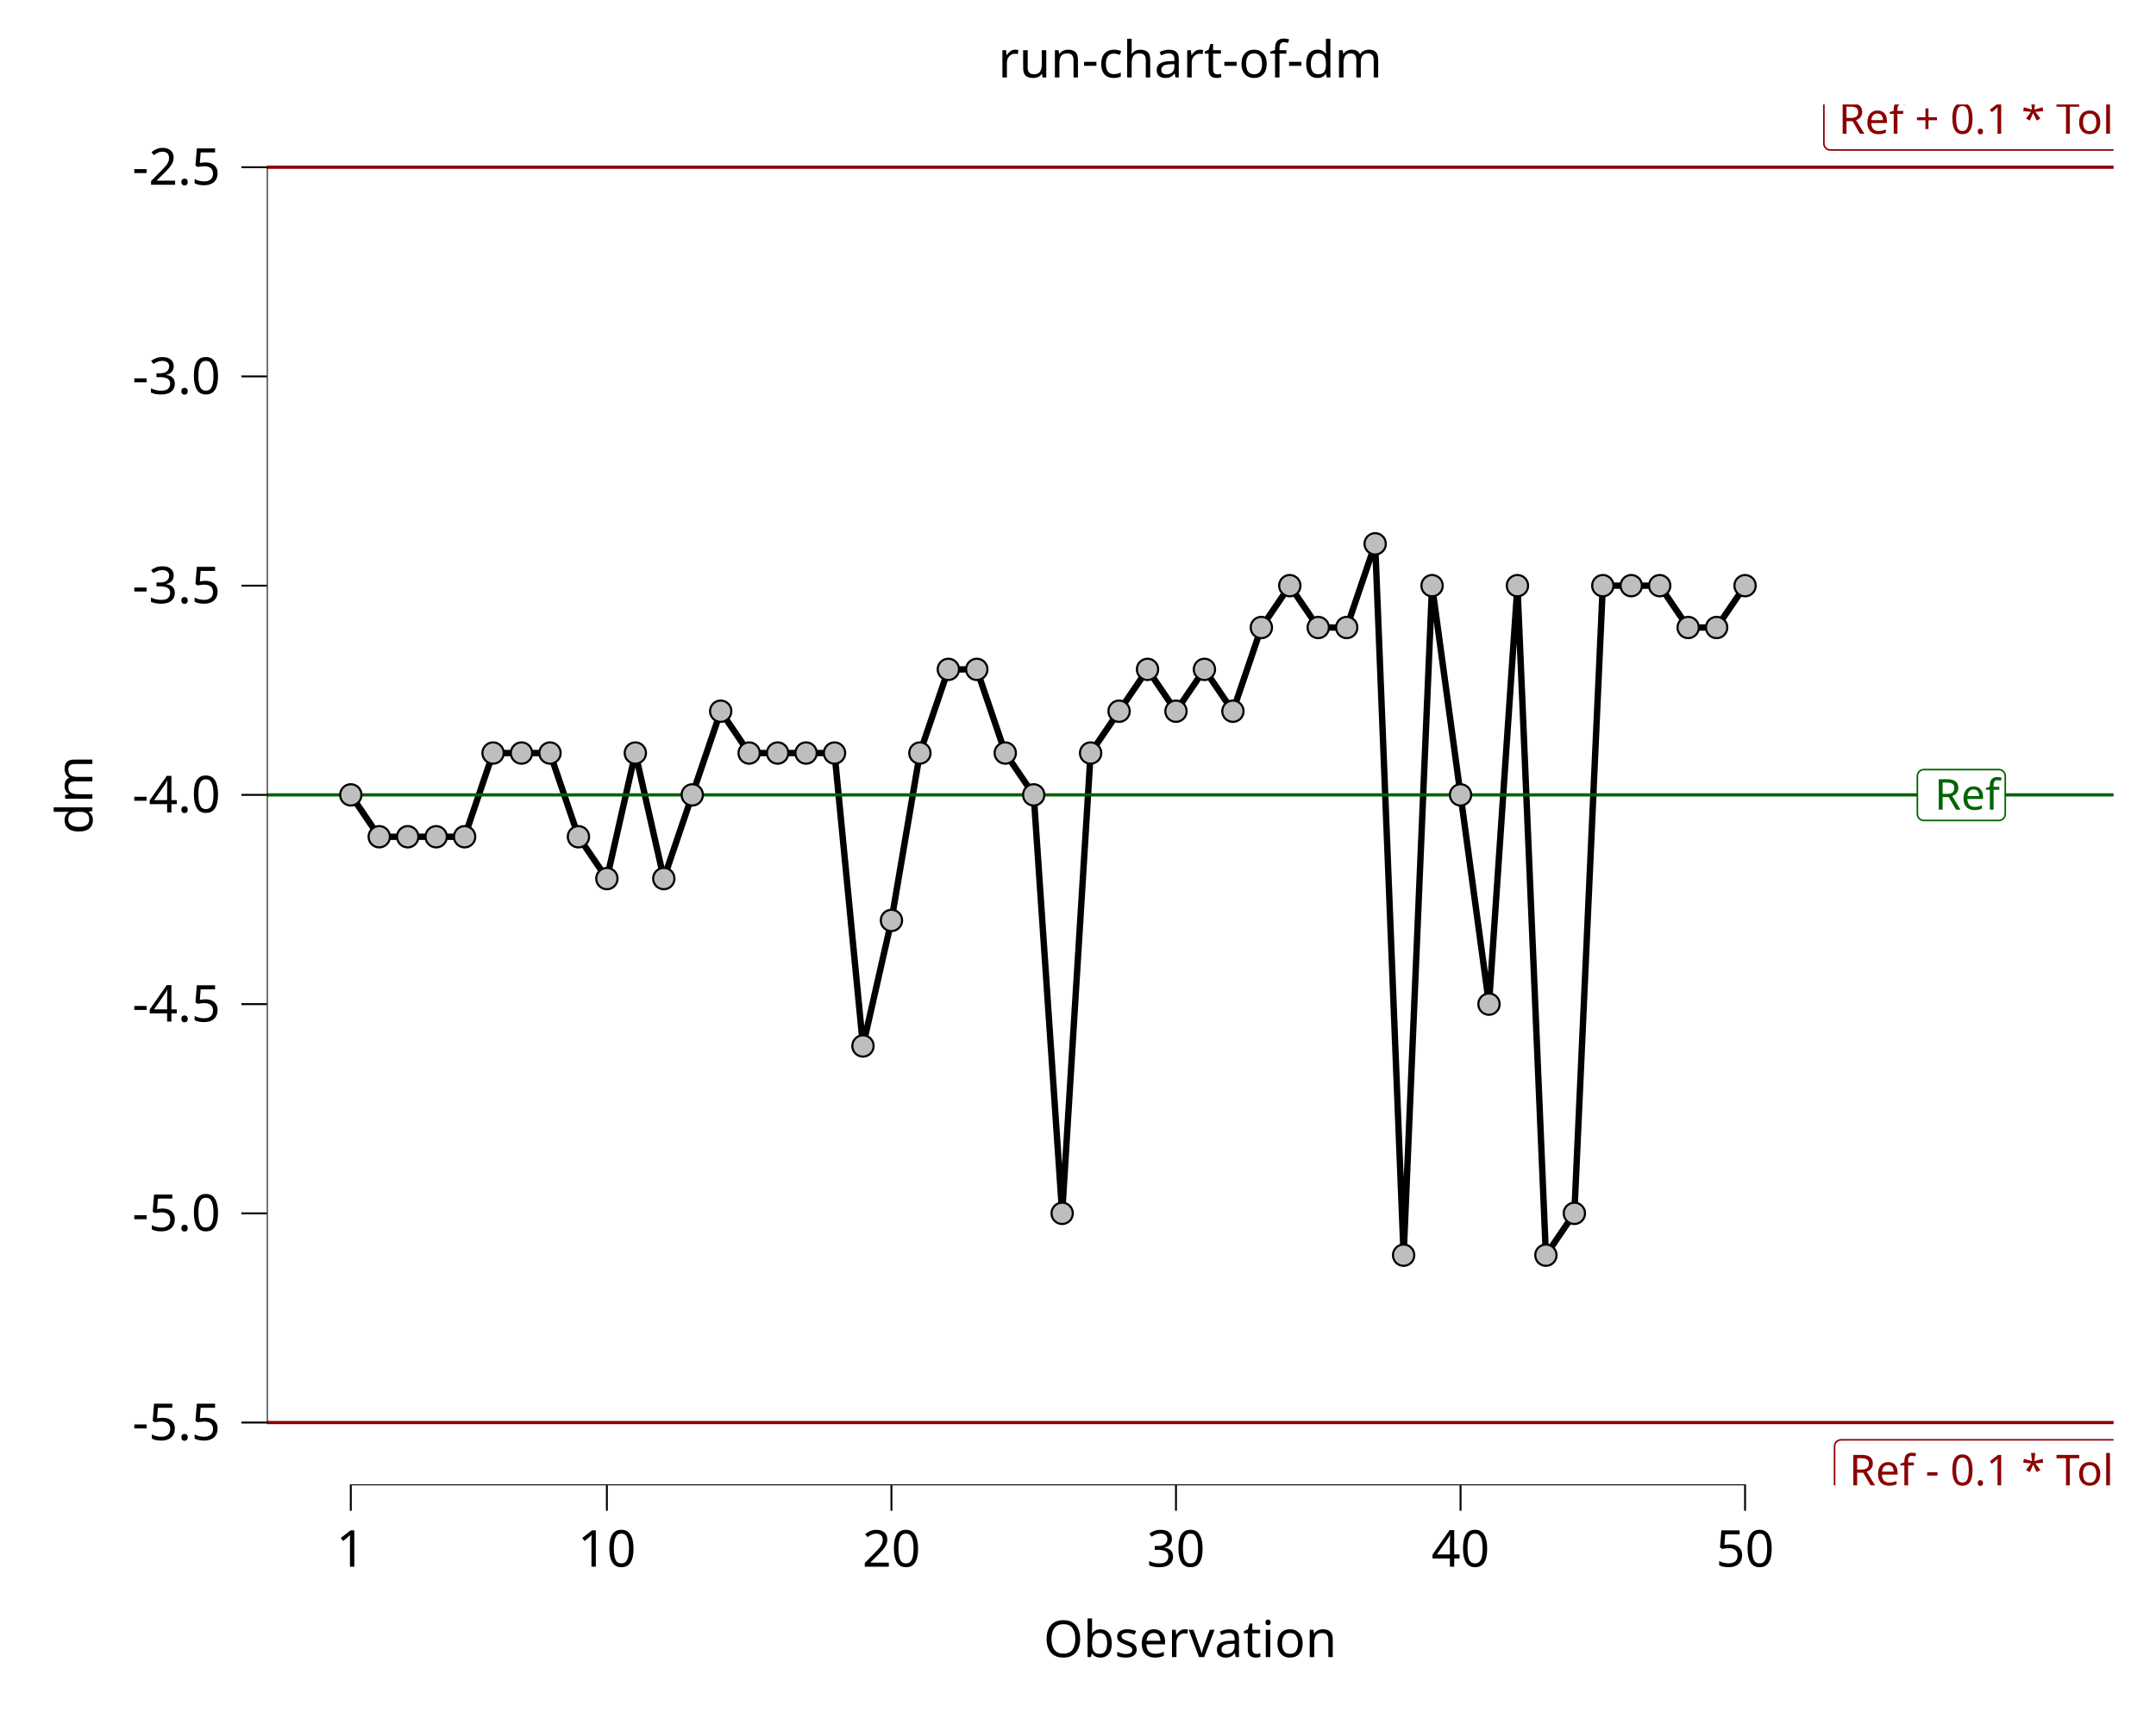
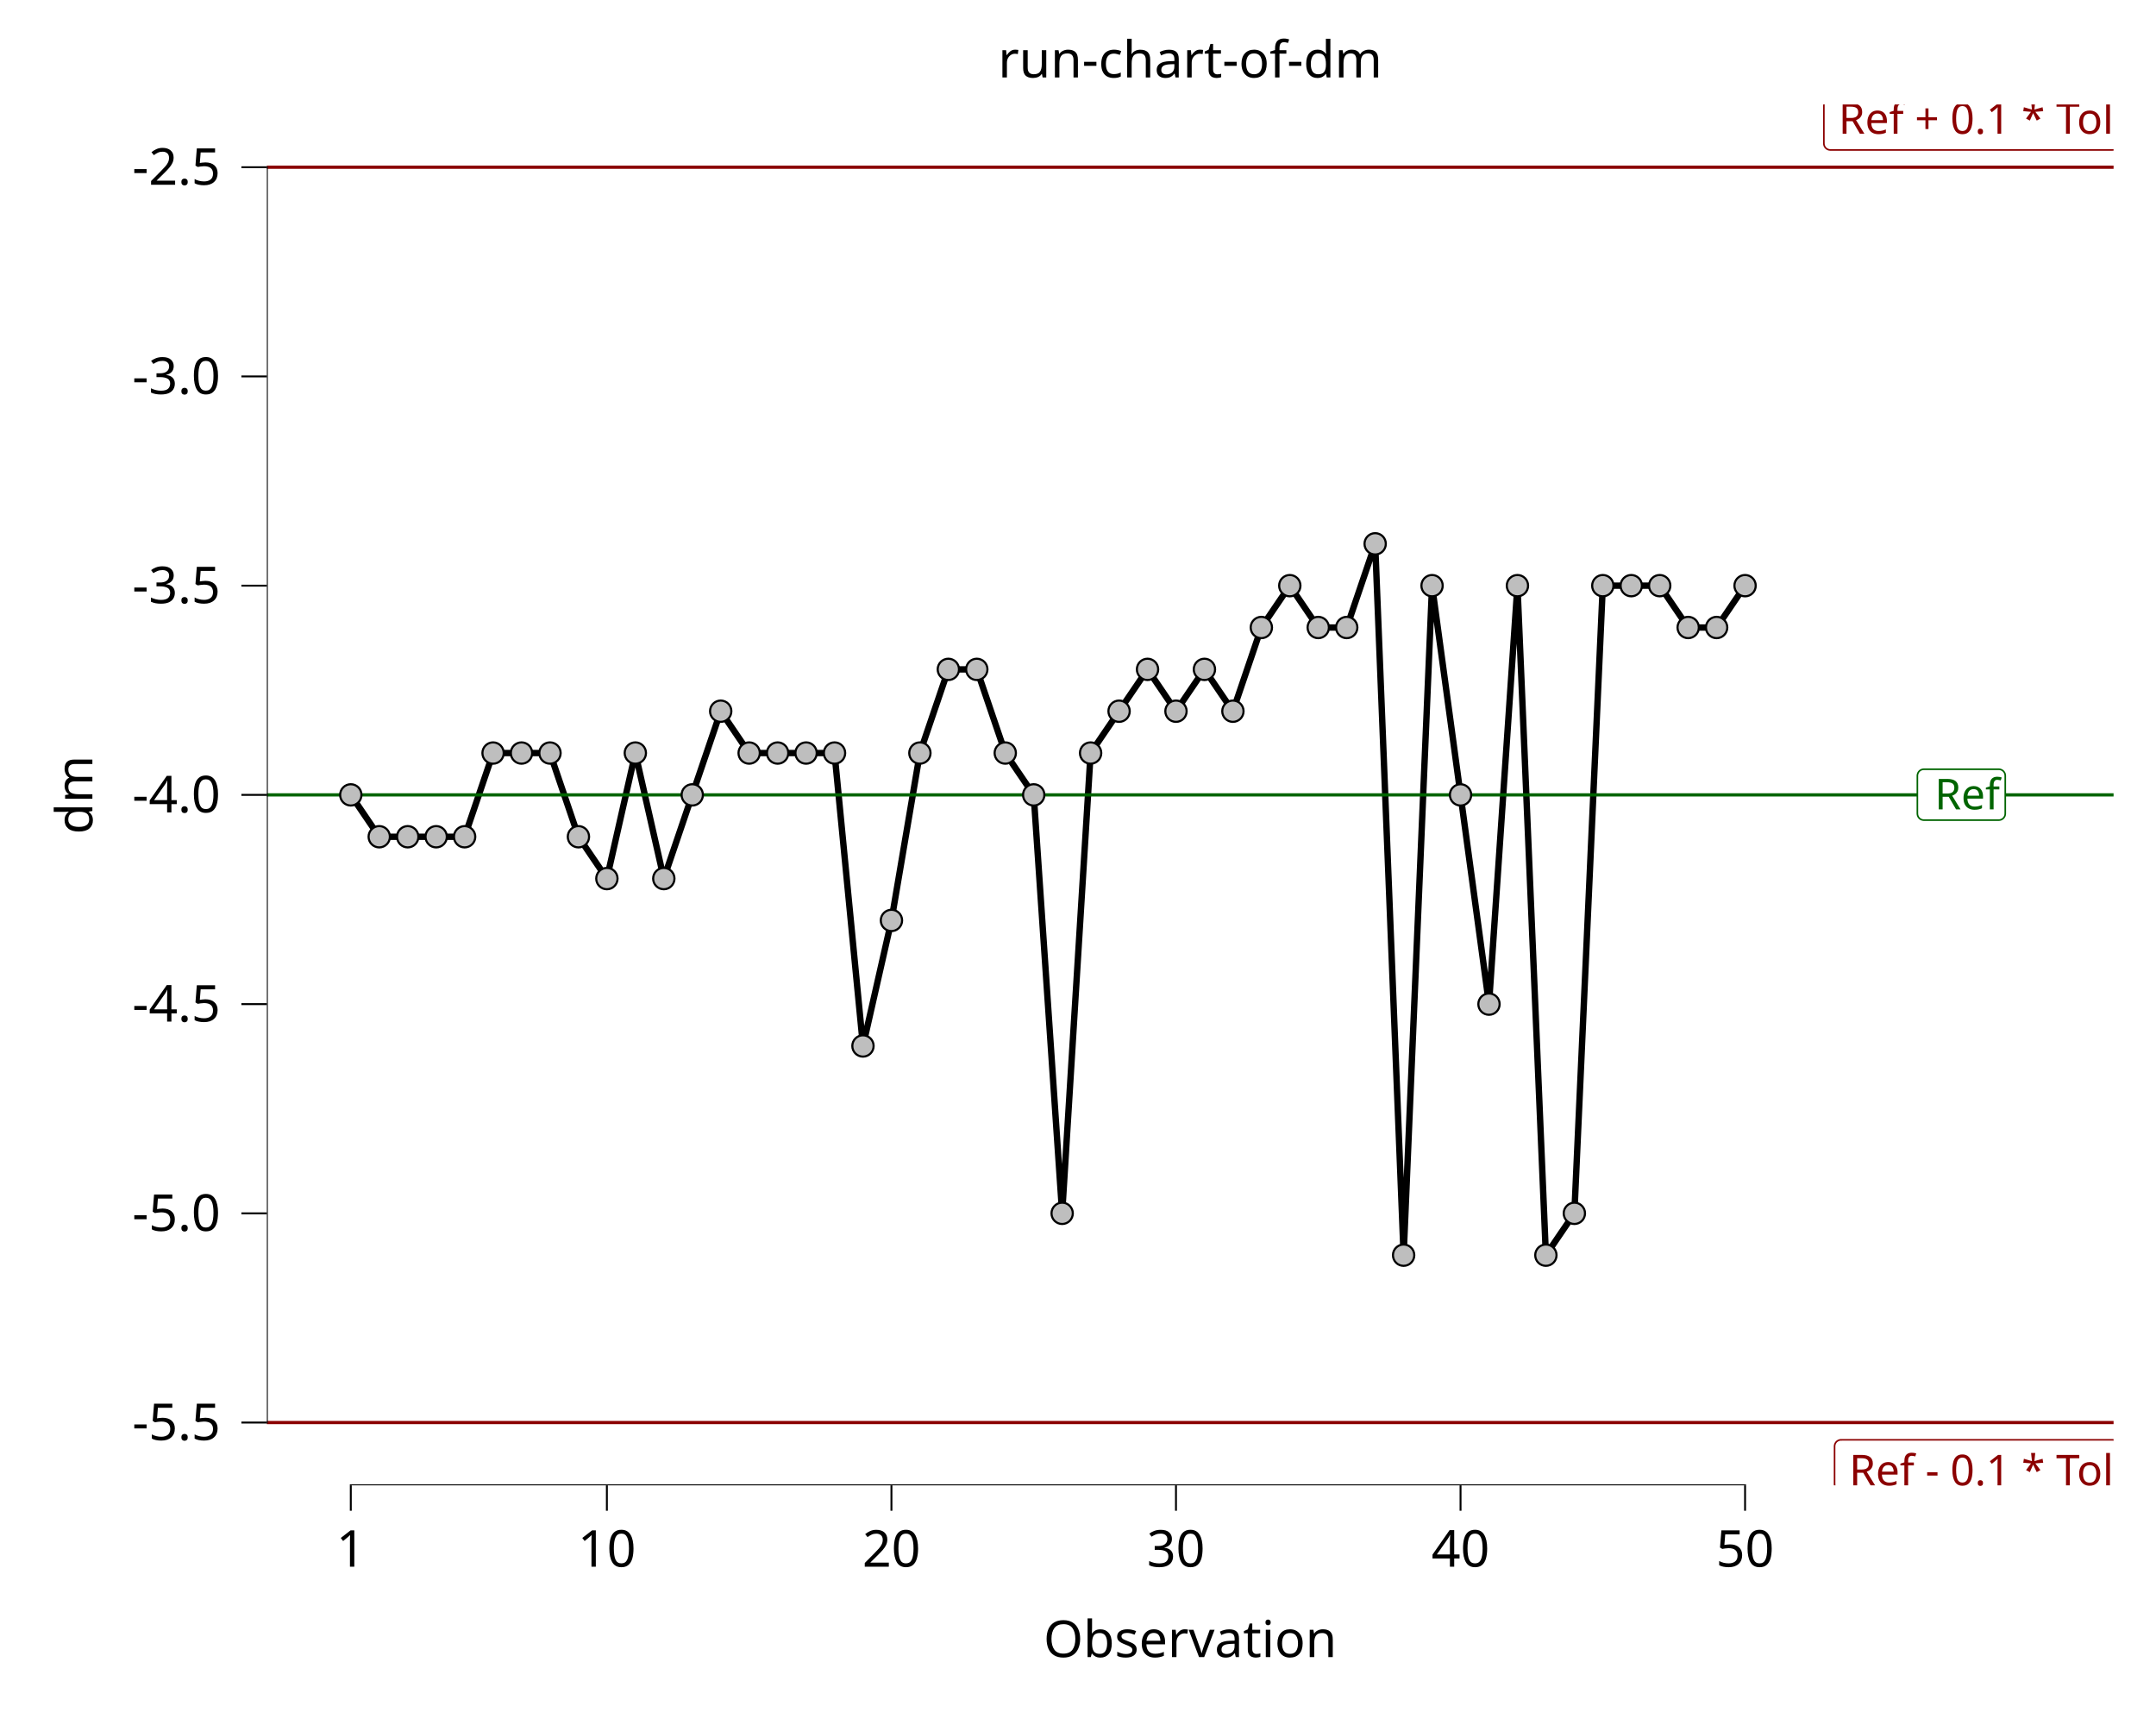
<svg xmlns="http://www.w3.org/2000/svg" class="svglite" data-engine-version="2.0" width="720.00pt" height="576.00pt" viewBox="0 0 720.00 576.00">
  <defs>
    <style type="text/css">
    .svglite line, .svglite polyline, .svglite polygon, .svglite path, .svglite rect, .svglite circle {
      fill: none;
      stroke: #000000;
      stroke-linecap: round;
      stroke-linejoin: round;
      stroke-miterlimit: 10.00;
    }
  </style>
  </defs>
  <rect width="100%" height="100%" style="stroke: none; fill: #FFFFFF;" />
  <defs>
    <clipPath id="cpMC4wMHw3MjAuMDB8MC4wMHw1NzYuMDA=">
      <rect x="0.00" y="0.00" width="720.00" height="576.00" />
    </clipPath>
  </defs>
  <g clip-path="url(#cpMC4wMHw3MjAuMDB8MC4wMHw1NzYuMDA=)">
    <rect x="-0" y="0.00" width="720.00" height="576.00" style="stroke-width: 10.67; stroke: none;" />
  </g>
  <defs>
    <clipPath id="cpODkuMTJ8NzA1LjgzfDM0Ljg4fDQ5NS45Nw==">
      <rect x="89.12" y="34.88" width="616.71" height="461.09" />
    </clipPath>
  </defs>
  <g clip-path="url(#cpODkuMTJ8NzA1LjgzfDM0Ljg4fDQ5NS45Nw==)">
    <rect x="89.12" y="34.88" width="616.71" height="461.09" style="stroke-width: 10.67; stroke: none;" />
    <line x1="89.12" y1="55.84" x2="705.83" y2="55.84" style="stroke-width: 1.07; stroke: #8B0000; stroke-linecap: butt;" />
    <polygon points="611.24,50.07 705.47,50.07 705.38,50.07 705.73,50.06 706.07,49.99 706.39,49.86 706.69,49.69 706.96,49.47 707.19,49.21 707.38,48.92 707.52,48.60 707.60,48.26 707.63,47.91 707.63,47.91 707.63,35.24 707.63,35.24 707.60,34.89 707.52,34.56 707.38,34.24 707.19,33.94 706.96,33.68 706.69,33.46 706.39,33.29 706.07,33.17 705.73,33.10 705.47,33.08 611.24,33.08 611.51,33.10 611.16,33.08 610.81,33.12 610.48,33.22 610.16,33.37 609.88,33.57 609.63,33.81 609.42,34.09 609.26,34.39 609.15,34.72 609.09,35.07 609.08,35.24 609.08,47.91 609.09,47.74 609.09,48.09 609.15,48.43 609.26,48.76 609.42,49.07 609.63,49.34 609.88,49.59 610.16,49.78 610.48,49.93 610.81,50.03 611.16,50.07 " style="stroke-width: 0.53; stroke: #8B0000; fill: #FFFFFF;" />
    <text x="705.83" y="44.67" text-anchor="end" style="font-size: 14.23px; fill: #8B0000; font-family: sans;" textLength="91.34px" lengthAdjust="spacingAndGlyphs">Ref + 0.1 * Tol</text>
    <line x1="89.12" y1="475.01" x2="705.83" y2="475.01" style="stroke-width: 1.07; stroke: #8B0000; stroke-linecap: butt;" />
    <polygon points="614.82,497.77 705.47,497.77 705.38,497.76 705.73,497.75 706.07,497.68 706.39,497.56 706.69,497.38 706.96,497.16 707.19,496.90 707.38,496.61 707.52,496.29 707.60,495.95 707.63,495.61 707.63,495.61 707.63,482.94 707.63,482.94 707.60,482.59 707.52,482.25 707.38,481.93 707.19,481.64 706.96,481.38 706.69,481.16 706.39,480.98 706.07,480.86 705.73,480.79 705.47,480.78 614.82,480.78 615.08,480.79 614.73,480.78 614.39,480.82 614.06,480.92 613.74,481.07 613.46,481.26 613.20,481.50 613.00,481.78 612.83,482.09 612.72,482.42 612.67,482.76 612.66,482.94 612.66,495.61 612.67,495.43 612.67,495.78 612.72,496.12 612.83,496.45 613.00,496.76 613.20,497.04 613.46,497.28 613.74,497.48 614.06,497.63 614.39,497.72 614.73,497.76 " style="stroke-width: 0.53; stroke: #8B0000; fill: #FFFFFF;" />
    <text x="705.83" y="495.97" text-anchor="end" style="font-size: 14.23px; fill: #8B0000; font-family: sans;" textLength="87.77px" lengthAdjust="spacingAndGlyphs">Ref - 0.1 * Tol</text>
    <polyline points="117.15,265.42 126.65,279.40 136.16,279.40 145.66,279.40 155.16,279.40 164.66,251.45 174.16,251.45 183.67,251.45 193.17,279.40 202.67,293.37 212.17,251.45 221.68,293.37 231.18,265.42 240.68,237.48 250.18,251.45 259.69,251.45 269.19,251.45 278.69,251.45 288.19,349.26 297.70,307.34 307.20,251.45 316.70,223.51 326.20,223.51 335.71,251.45 345.21,265.42 354.71,405.15 364.21,251.45 373.72,237.48 383.22,223.51 392.72,237.48 402.22,223.51 411.73,237.48 421.23,209.53 430.73,195.56 440.23,209.53 449.74,209.53 459.24,181.59 468.74,419.12 478.24,195.56 487.75,265.42 497.25,335.29 506.75,195.56 516.25,419.12 525.76,405.15 535.26,195.56 544.76,195.56 554.26,195.56 563.77,209.53 573.27,209.53 582.77,195.56 " style="stroke-width: 2.13; stroke-linecap: butt;" />
    <line x1="89.12" y1="265.42" x2="705.83" y2="265.42" style="stroke-width: 1.07; stroke: #006400; stroke-linecap: butt;" />
-     <polygon points="642.47,273.96 667.50,273.96 667.41,273.96 667.76,273.94 668.10,273.87 668.42,273.75 668.72,273.58 668.99,273.36 669.22,273.10 669.41,272.80 669.54,272.48 669.63,272.15 669.66,271.80 669.66,271.80 669.66,259.13 669.66,259.13 669.63,258.78 669.54,258.44 669.41,258.12 669.22,257.83 668.99,257.57 668.72,257.35 668.42,257.18 668.10,257.05 667.76,256.98 667.50,256.97 642.47,256.97 642.73,256.98 642.39,256.97 642.04,257.01 641.71,257.11 641.39,257.26 641.11,257.46 640.86,257.70 640.65,257.97 640.49,258.28 640.38,258.61 640.32,258.95 640.31,259.13 640.31,271.80 640.32,271.63 640.32,271.97 640.38,272.32 640.49,272.65 640.65,272.95 640.86,273.23 641.11,273.47 641.39,273.67 641.71,273.82 642.04,273.92 642.39,273.96 " style="stroke-width: 0.53; stroke: #006400; fill: #FFFFFF;" />
-     <text x="667.86" y="270.36" text-anchor="end" style="font-size: 14.23px; fill: #006400; font-family: sans;" textLength="22.14px" lengthAdjust="spacingAndGlyphs">Ref</text>
+     <polygon points="642.47,273.85 667.50,273.85 667.41,273.85 667.76,273.83 668.10,273.76 668.42,273.64 668.72,273.46 668.99,273.25 669.22,272.98 669.41,272.69 669.55,272.37 669.63,272.03 669.66,271.69 669.66,271.69 669.66,259.02 669.66,259.02 669.63,258.67 669.55,258.33 669.41,258.01 669.22,257.72 668.99,257.46 668.72,257.24 668.42,257.07 668.10,256.94 667.76,256.87 667.50,256.86 642.47,256.86 642.73,256.87 642.39,256.86 642.04,256.90 641.71,257.00 641.39,257.15 641.11,257.34 640.86,257.58 640.65,257.86 640.49,258.17 640.38,258.50 640.32,258.84 640.31,259.02 640.31,271.69 640.32,271.51 640.32,271.86 640.38,272.20 640.49,272.53 640.65,272.84 640.86,273.12 641.11,273.36 641.39,273.56 641.71,273.71 642.04,273.80 642.39,273.85 " style="stroke-width: 0.53; stroke: #006400; fill: #FFFFFF;" />
+     <text x="667.86" y="270.25" text-anchor="end" style="font-size: 14.23px; fill: #006400; font-family: sans;" textLength="22.14px" lengthAdjust="spacingAndGlyphs">Ref</text>
    <line x1="116.83" y1="495.97" x2="583.09" y2="495.97" style="stroke-width: 0.64; stroke-linecap: butt;" />
    <line x1="89.12" y1="475.33" x2="89.12" y2="55.52" style="stroke-width: 0.64; stroke-linecap: butt;" />
    <circle cx="117.15" cy="265.42" r="3.56" style="stroke-width: 0.71; fill: #BEBEBE;" />
    <circle cx="126.65" cy="279.40" r="3.56" style="stroke-width: 0.71; fill: #BEBEBE;" />
    <circle cx="136.16" cy="279.40" r="3.56" style="stroke-width: 0.71; fill: #BEBEBE;" />
    <circle cx="145.66" cy="279.40" r="3.56" style="stroke-width: 0.71; fill: #BEBEBE;" />
    <circle cx="155.16" cy="279.40" r="3.56" style="stroke-width: 0.71; fill: #BEBEBE;" />
    <circle cx="164.66" cy="251.45" r="3.56" style="stroke-width: 0.71; fill: #BEBEBE;" />
    <circle cx="174.16" cy="251.45" r="3.56" style="stroke-width: 0.71; fill: #BEBEBE;" />
    <circle cx="183.67" cy="251.45" r="3.56" style="stroke-width: 0.71; fill: #BEBEBE;" />
    <circle cx="193.17" cy="279.40" r="3.56" style="stroke-width: 0.71; fill: #BEBEBE;" />
    <circle cx="202.67" cy="293.37" r="3.56" style="stroke-width: 0.71; fill: #BEBEBE;" />
    <circle cx="212.17" cy="251.45" r="3.56" style="stroke-width: 0.71; fill: #BEBEBE;" />
    <circle cx="221.68" cy="293.37" r="3.56" style="stroke-width: 0.71; fill: #BEBEBE;" />
    <circle cx="231.18" cy="265.42" r="3.56" style="stroke-width: 0.71; fill: #BEBEBE;" />
    <circle cx="240.68" cy="237.48" r="3.56" style="stroke-width: 0.71; fill: #BEBEBE;" />
    <circle cx="250.18" cy="251.45" r="3.56" style="stroke-width: 0.71; fill: #BEBEBE;" />
    <circle cx="259.69" cy="251.45" r="3.56" style="stroke-width: 0.71; fill: #BEBEBE;" />
    <circle cx="269.19" cy="251.45" r="3.56" style="stroke-width: 0.71; fill: #BEBEBE;" />
    <circle cx="278.69" cy="251.45" r="3.56" style="stroke-width: 0.71; fill: #BEBEBE;" />
    <circle cx="288.19" cy="349.26" r="3.56" style="stroke-width: 0.71; fill: #BEBEBE;" />
    <circle cx="297.70" cy="307.34" r="3.56" style="stroke-width: 0.71; fill: #BEBEBE;" />
    <circle cx="307.20" cy="251.45" r="3.56" style="stroke-width: 0.71; fill: #BEBEBE;" />
    <circle cx="316.70" cy="223.51" r="3.56" style="stroke-width: 0.71; fill: #BEBEBE;" />
    <circle cx="326.20" cy="223.51" r="3.56" style="stroke-width: 0.71; fill: #BEBEBE;" />
    <circle cx="335.71" cy="251.45" r="3.56" style="stroke-width: 0.71; fill: #BEBEBE;" />
    <circle cx="345.21" cy="265.42" r="3.56" style="stroke-width: 0.71; fill: #BEBEBE;" />
    <circle cx="354.71" cy="405.15" r="3.56" style="stroke-width: 0.71; fill: #BEBEBE;" />
    <circle cx="364.21" cy="251.45" r="3.56" style="stroke-width: 0.71; fill: #BEBEBE;" />
    <circle cx="373.72" cy="237.48" r="3.56" style="stroke-width: 0.71; fill: #BEBEBE;" />
    <circle cx="383.22" cy="223.51" r="3.56" style="stroke-width: 0.71; fill: #BEBEBE;" />
    <circle cx="392.72" cy="237.48" r="3.56" style="stroke-width: 0.71; fill: #BEBEBE;" />
    <circle cx="402.22" cy="223.51" r="3.56" style="stroke-width: 0.71; fill: #BEBEBE;" />
    <circle cx="411.73" cy="237.48" r="3.56" style="stroke-width: 0.71; fill: #BEBEBE;" />
    <circle cx="421.23" cy="209.53" r="3.56" style="stroke-width: 0.71; fill: #BEBEBE;" />
    <circle cx="430.73" cy="195.56" r="3.56" style="stroke-width: 0.71; fill: #BEBEBE;" />
    <circle cx="440.23" cy="209.53" r="3.56" style="stroke-width: 0.71; fill: #BEBEBE;" />
    <circle cx="449.74" cy="209.53" r="3.56" style="stroke-width: 0.71; fill: #BEBEBE;" />
    <circle cx="459.24" cy="181.59" r="3.56" style="stroke-width: 0.71; fill: #BEBEBE;" />
    <circle cx="468.74" cy="419.12" r="3.56" style="stroke-width: 0.71; fill: #BEBEBE;" />
    <circle cx="478.24" cy="195.56" r="3.56" style="stroke-width: 0.71; fill: #BEBEBE;" />
    <circle cx="487.75" cy="265.42" r="3.56" style="stroke-width: 0.71; fill: #BEBEBE;" />
    <circle cx="497.25" cy="335.29" r="3.56" style="stroke-width: 0.71; fill: #BEBEBE;" />
    <circle cx="506.75" cy="195.56" r="3.56" style="stroke-width: 0.71; fill: #BEBEBE;" />
    <circle cx="516.25" cy="419.12" r="3.56" style="stroke-width: 0.71; fill: #BEBEBE;" />
    <circle cx="525.76" cy="405.15" r="3.56" style="stroke-width: 0.71; fill: #BEBEBE;" />
    <circle cx="535.26" cy="195.56" r="3.56" style="stroke-width: 0.71; fill: #BEBEBE;" />
    <circle cx="544.76" cy="195.56" r="3.56" style="stroke-width: 0.71; fill: #BEBEBE;" />
    <circle cx="554.26" cy="195.56" r="3.56" style="stroke-width: 0.71; fill: #BEBEBE;" />
    <circle cx="563.77" cy="209.53" r="3.56" style="stroke-width: 0.71; fill: #BEBEBE;" />
    <circle cx="573.27" cy="209.53" r="3.56" style="stroke-width: 0.71; fill: #BEBEBE;" />
    <circle cx="582.77" cy="195.56" r="3.56" style="stroke-width: 0.71; fill: #BEBEBE;" />
    <rect x="89.12" y="34.88" width="616.71" height="461.09" style="stroke-width: 0.00; stroke: none;" />
  </g>
  <g clip-path="url(#cpMC4wMHw3MjAuMDB8MC4wMHw1NzYuMDA=)">
    <polyline points="89.12,495.97 89.12,34.88 " style="stroke-width: 0.00; stroke: none; stroke-linecap: butt;" />
    <text x="73.64" y="480.86" text-anchor="end" style="font-size: 17.00px; font-family: sans;" textLength="29.29px" lengthAdjust="spacingAndGlyphs">-5.5</text>
    <text x="73.64" y="411.00" text-anchor="end" style="font-size: 17.00px; font-family: sans;" textLength="29.29px" lengthAdjust="spacingAndGlyphs">-5.0</text>
    <text x="73.64" y="341.13" text-anchor="end" style="font-size: 17.00px; font-family: sans;" textLength="29.29px" lengthAdjust="spacingAndGlyphs">-4.5</text>
    <text x="73.64" y="271.27" text-anchor="end" style="font-size: 17.00px; font-family: sans;" textLength="29.29px" lengthAdjust="spacingAndGlyphs">-4.0</text>
    <text x="73.64" y="201.41" text-anchor="end" style="font-size: 17.00px; font-family: sans;" textLength="29.29px" lengthAdjust="spacingAndGlyphs">-3.5</text>
    <text x="73.64" y="131.55" text-anchor="end" style="font-size: 17.00px; font-family: sans;" textLength="29.29px" lengthAdjust="spacingAndGlyphs">-3.0</text>
    <text x="73.64" y="61.69" text-anchor="end" style="font-size: 17.00px; font-family: sans;" textLength="29.29px" lengthAdjust="spacingAndGlyphs">-2.5</text>
    <polyline points="80.61,475.01 89.12,475.01 " style="stroke-width: 0.64; stroke-linecap: butt;" />
    <polyline points="80.61,405.15 89.12,405.15 " style="stroke-width: 0.64; stroke-linecap: butt;" />
    <polyline points="80.61,335.29 89.12,335.29 " style="stroke-width: 0.64; stroke-linecap: butt;" />
    <polyline points="80.61,265.42 89.12,265.42 " style="stroke-width: 0.64; stroke-linecap: butt;" />
    <polyline points="80.61,195.56 89.12,195.56 " style="stroke-width: 0.64; stroke-linecap: butt;" />
    <polyline points="80.61,125.70 89.12,125.70 " style="stroke-width: 0.64; stroke-linecap: butt;" />
    <polyline points="80.61,55.84 89.12,55.84 " style="stroke-width: 0.64; stroke-linecap: butt;" />
    <polyline points="89.12,495.97 705.83,495.97 " style="stroke-width: 0.00; stroke: none; stroke-linecap: butt;" />
    <polyline points="117.15,504.47 117.15,495.97 " style="stroke-width: 0.64; stroke-linecap: butt;" />
    <polyline points="202.67,504.47 202.67,495.97 " style="stroke-width: 0.64; stroke-linecap: butt;" />
    <polyline points="297.70,504.47 297.70,495.97 " style="stroke-width: 0.64; stroke-linecap: butt;" />
    <polyline points="392.72,504.47 392.72,495.97 " style="stroke-width: 0.64; stroke-linecap: butt;" />
    <polyline points="487.75,504.47 487.75,495.97 " style="stroke-width: 0.64; stroke-linecap: butt;" />
    <polyline points="582.77,504.47 582.77,495.97 " style="stroke-width: 0.64; stroke-linecap: butt;" />
    <text x="117.15" y="523.14" text-anchor="middle" style="font-size: 17.00px; font-family: sans;" textLength="9.46px" lengthAdjust="spacingAndGlyphs">1</text>
    <text x="202.67" y="523.14" text-anchor="middle" style="font-size: 17.00px; font-family: sans;" textLength="18.91px" lengthAdjust="spacingAndGlyphs">10</text>
    <text x="297.70" y="523.14" text-anchor="middle" style="font-size: 17.00px; font-family: sans;" textLength="18.91px" lengthAdjust="spacingAndGlyphs">20</text>
    <text x="392.72" y="523.14" text-anchor="middle" style="font-size: 17.00px; font-family: sans;" textLength="18.91px" lengthAdjust="spacingAndGlyphs">30</text>
    <text x="487.75" y="523.14" text-anchor="middle" style="font-size: 17.00px; font-family: sans;" textLength="18.91px" lengthAdjust="spacingAndGlyphs">40</text>
    <text x="582.77" y="523.14" text-anchor="middle" style="font-size: 17.00px; font-family: sans;" textLength="18.91px" lengthAdjust="spacingAndGlyphs">50</text>
    <text x="397.47" y="553.32" text-anchor="middle" style="font-size: 17.00px; font-family: sans;" textLength="91.68px" lengthAdjust="spacingAndGlyphs">Observation</text>
    <text transform="translate(30.85,265.42) rotate(-90)" text-anchor="middle" style="font-size: 17.00px; font-family: sans;" textLength="23.62px" lengthAdjust="spacingAndGlyphs">dm</text>
    <text x="397.47" y="25.87" text-anchor="middle" style="font-size: 17.00px; font-family: sans;" textLength="117.16px" lengthAdjust="spacingAndGlyphs">run-chart-of-dm</text>
  </g>
</svg>
